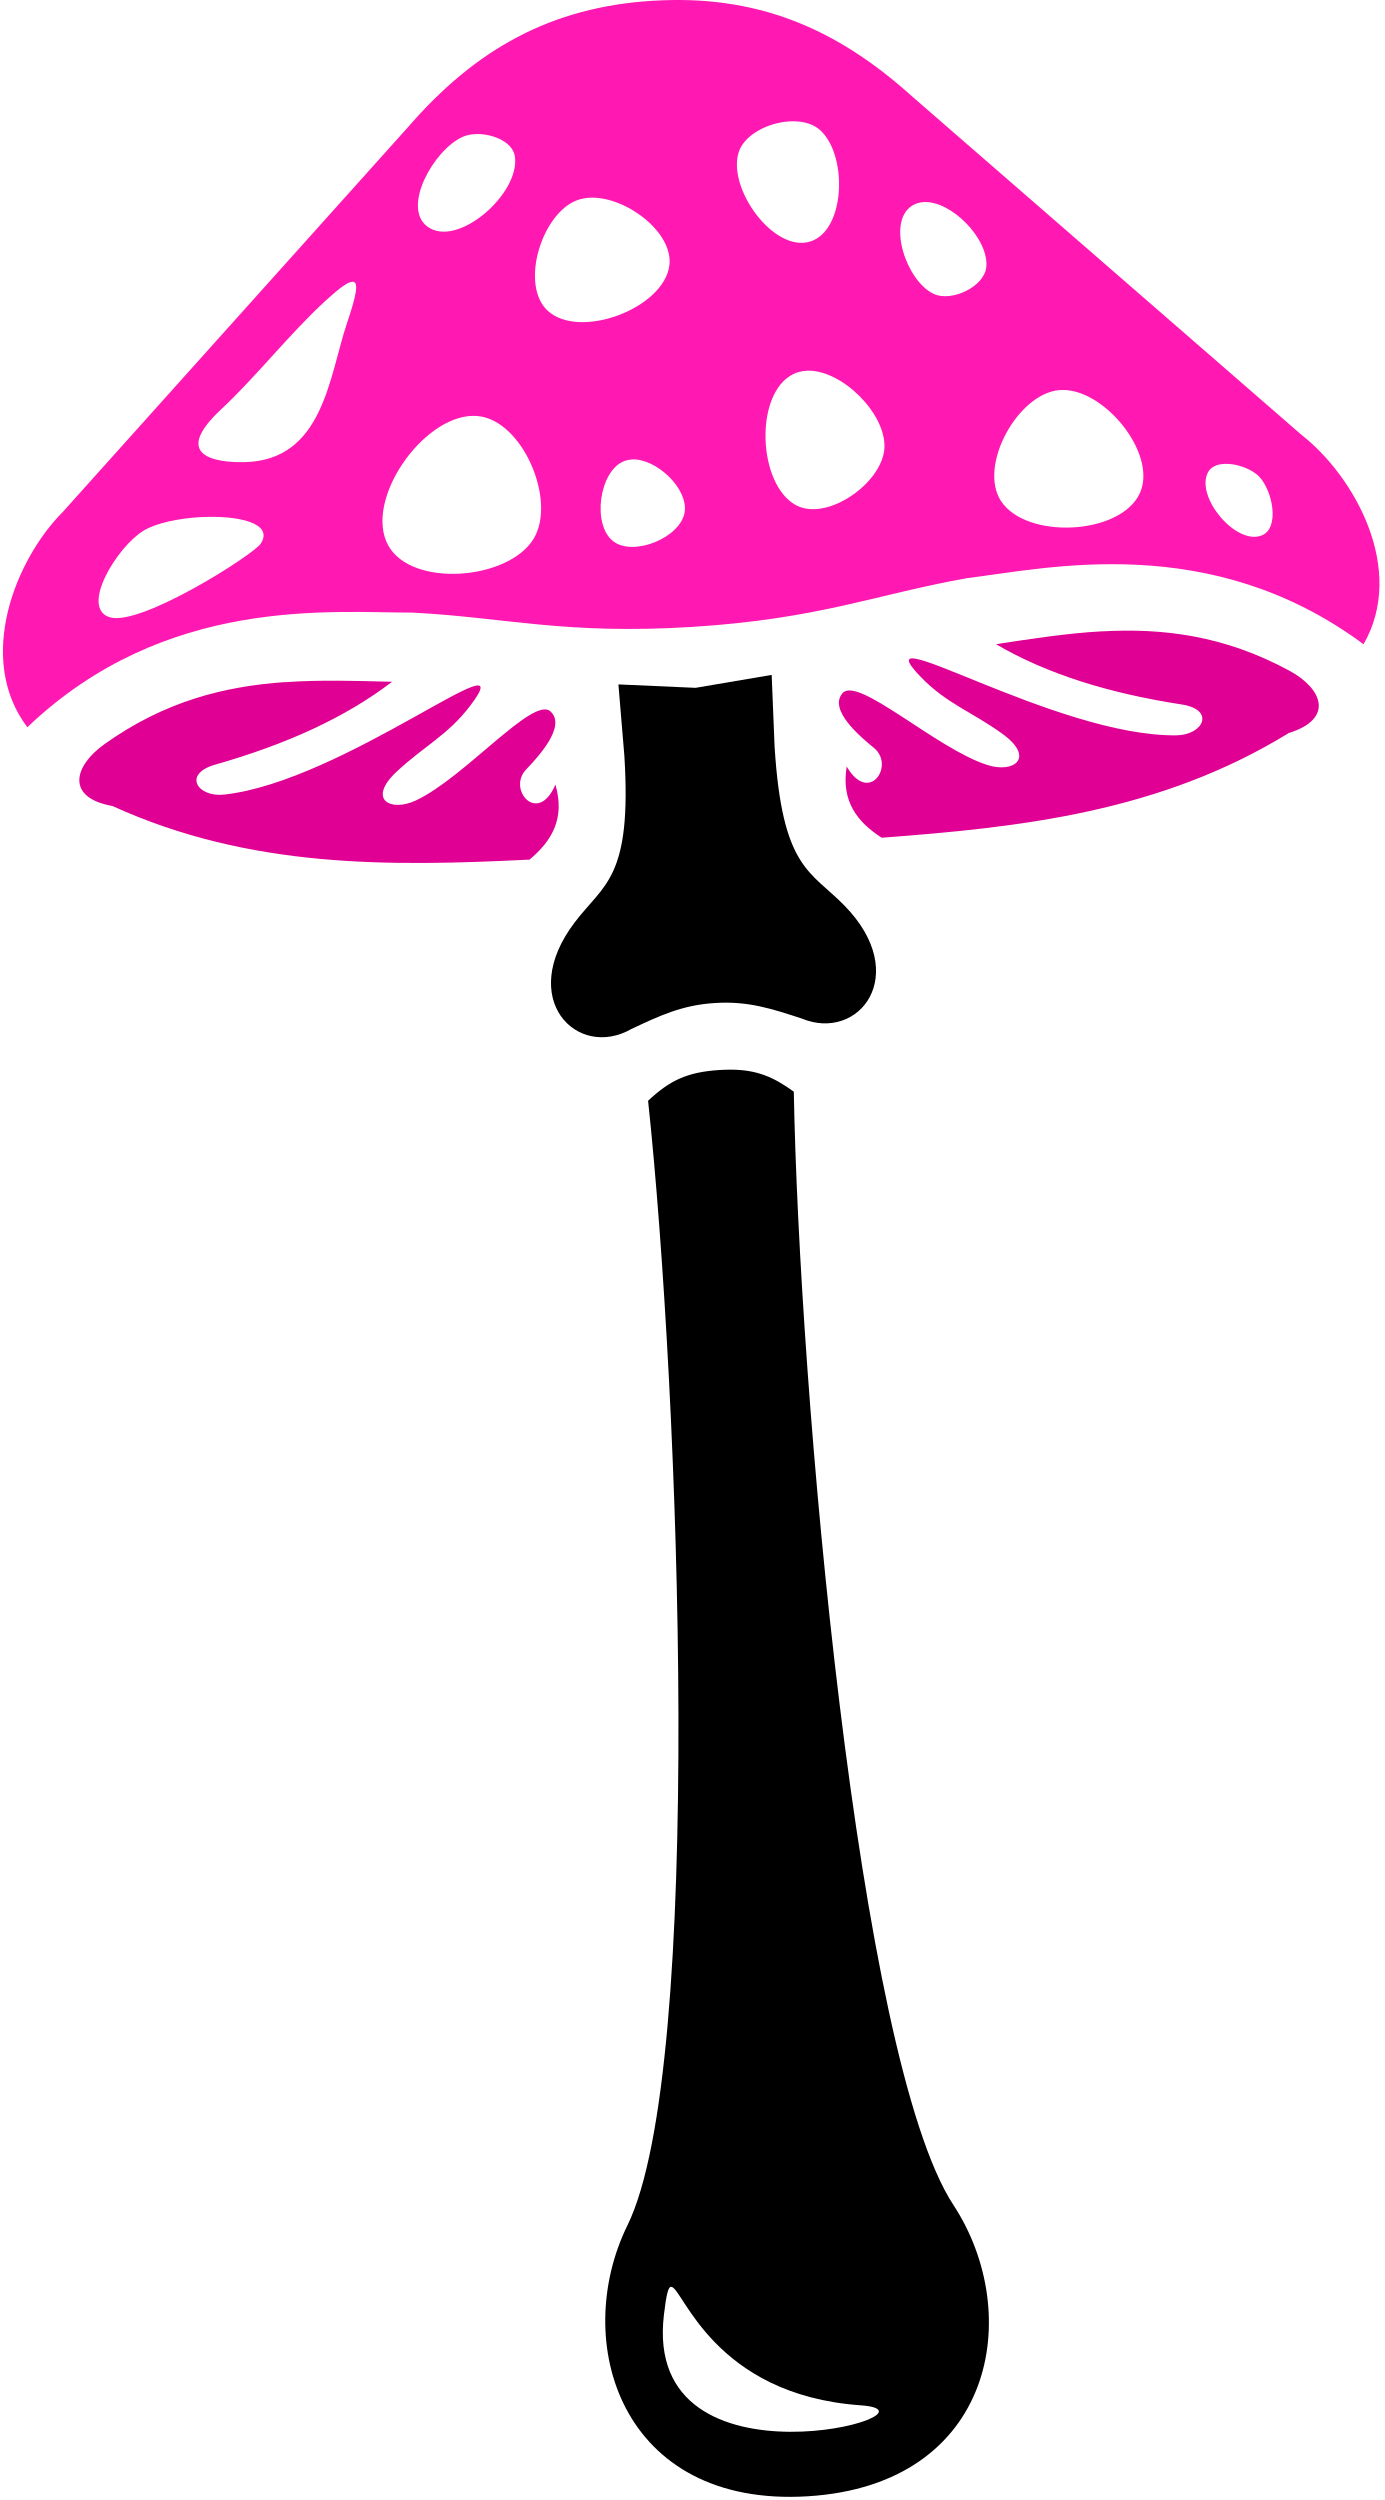
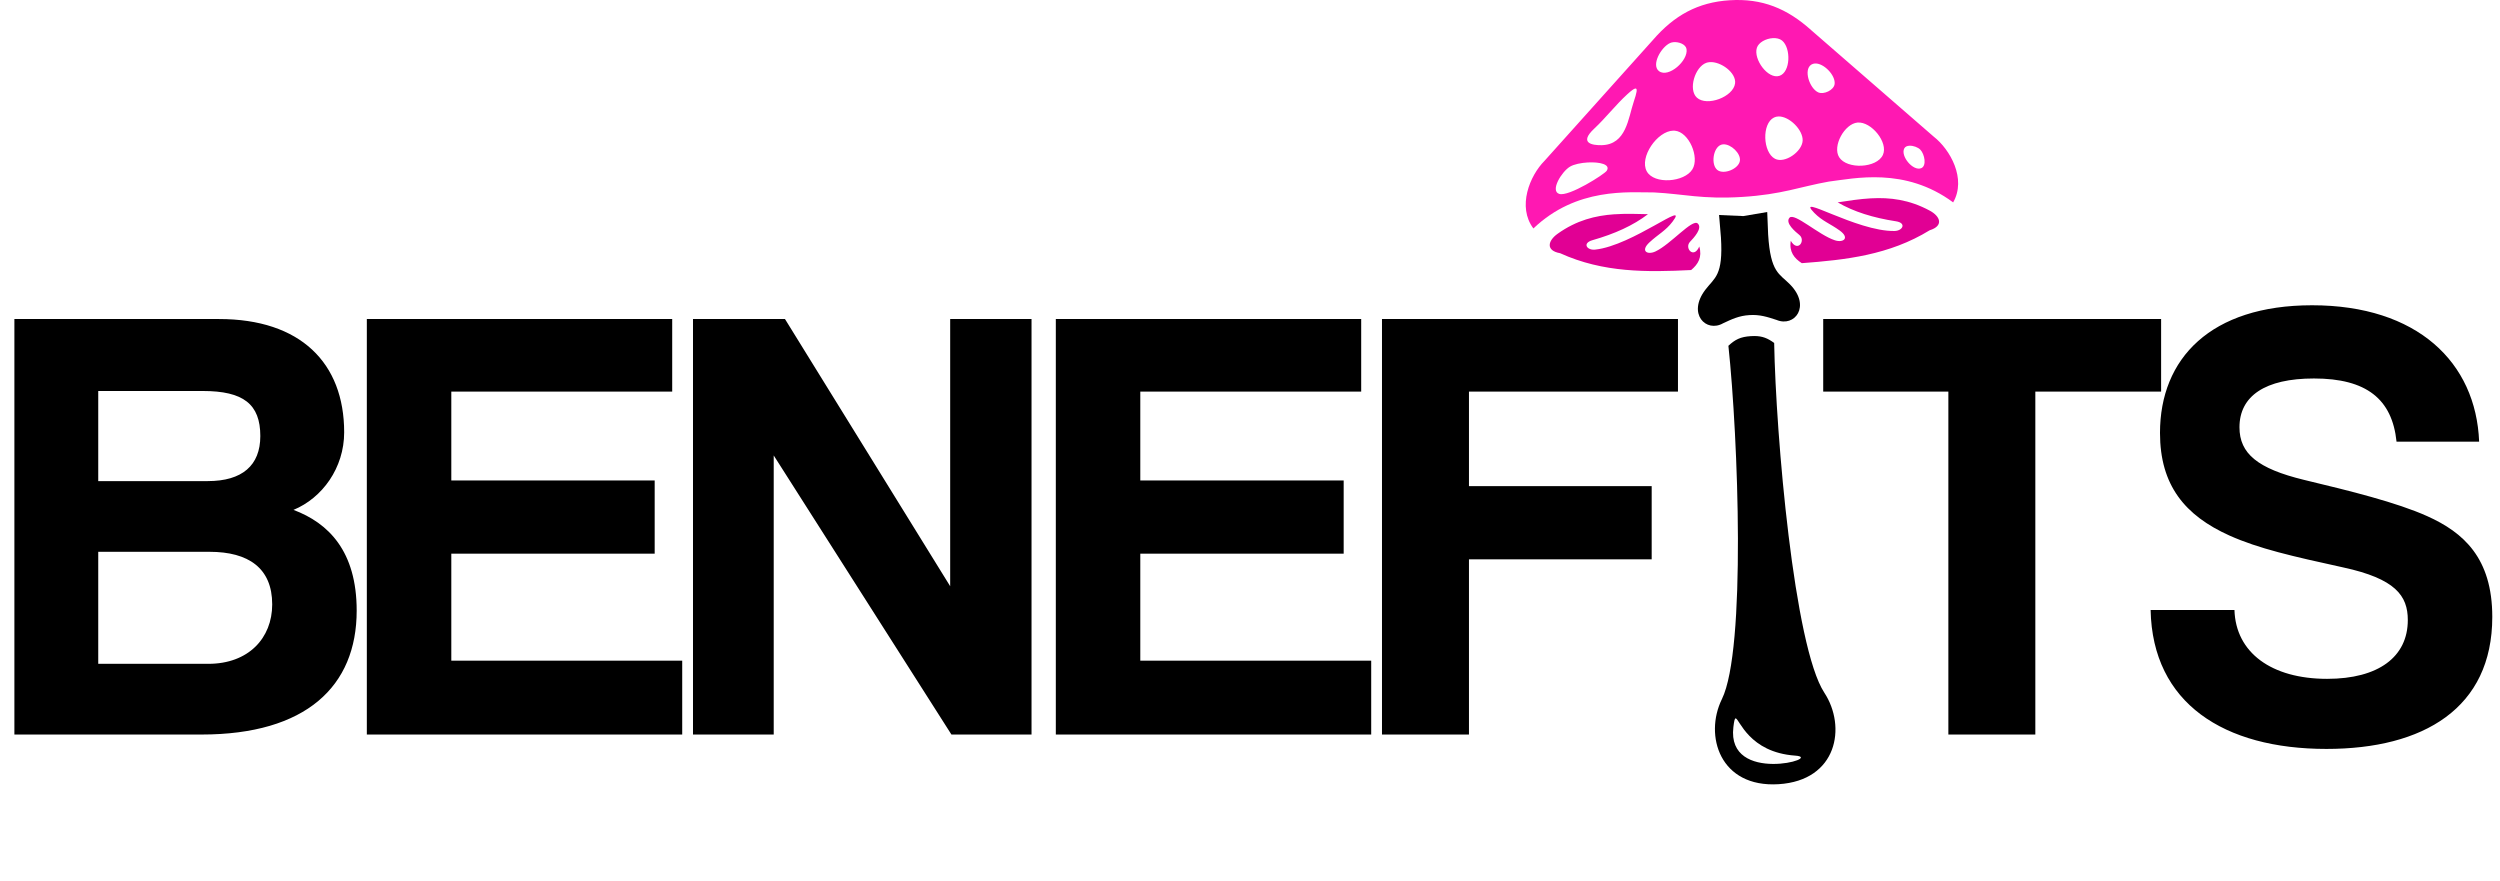
- <svg xmlns="http://www.w3.org/2000/svg" width="284" height="513" viewBox="0 0 284 513" fill="none">
-   <path d="M251.233 95.186C253.727 95.064 256.829 96.204 258.361 97.782C261.163 100.678 262.657 108.394 258.902 109.87C253.634 111.953 245.293 102.014 247.852 96.97C248.45 95.793 249.73 95.26 251.233 95.186ZM41.288 106.114C48.883 105.722 56.243 107.338 53.506 111.551C52.04 113.811 28.716 128.691 22.457 126.646C16.395 124.665 24.036 112.139 29.51 108.861C32.097 107.31 36.739 106.348 41.288 106.105V106.114ZM129.625 94.28C134.641 93.99 141.273 100.276 140.488 105.115C139.648 110.327 129.961 114.297 125.805 111.046C121.442 107.637 122.946 96.559 128.13 94.597C128.607 94.42 129.102 94.317 129.625 94.289V94.28ZM217.364 80.053C226.275 79.26 237.605 93.037 233.906 101.183C229.964 109.86 210.498 110.776 205.361 102.742C200.746 95.531 208.835 80.801 217.364 80.044V80.053ZM97.025 85.34C97.362 85.34 97.698 85.34 98.034 85.378C107.226 86.2 114.297 102.724 109.477 110.589C104.283 119.07 84.499 120.64 79.679 111.943C74.626 102.817 86.526 85.537 97.016 85.331L97.025 85.34ZM165.662 76.065C172.761 75.85 181.84 84.892 181.485 91.907C181.112 99.09 169.763 107.049 163.401 103.695C155.462 99.51 154.715 80.726 162.776 76.766C163.672 76.326 164.653 76.102 165.662 76.074V76.065ZM72.263 57.813C73.776 57.691 73.075 60.746 71.189 66.35C67.555 77.139 66.378 94.485 50.172 94.831C44.39 94.952 35.039 93.663 45.324 84.051C52.908 76.952 59.27 68.611 66.929 61.596C69.647 59.102 71.357 57.888 72.263 57.813ZM189.462 41.476C195.179 41.056 203.025 49.117 202.381 54.852C201.932 58.85 195.3 61.998 191.639 60.326C185.978 57.738 181.896 45.511 187.165 42.204C187.865 41.765 188.64 41.532 189.453 41.476H189.462ZM120.704 40.588C128.037 40.009 138.275 47.575 137.35 54.506C136.182 63.296 118.976 69.76 112.419 63.791C106.609 58.504 111.139 43.69 118.528 41.046C119.21 40.803 119.938 40.654 120.695 40.598L120.704 40.588ZM161.954 24.915C164.27 24.774 166.484 25.232 168.007 26.465C174.003 31.332 173.63 47.286 166.25 49.565C158.778 51.872 149.222 38.702 151.576 31.248C152.706 27.679 157.517 25.185 161.944 24.915H161.954ZM97.165 27.539C100.678 27.24 105.143 28.968 105.638 32.014C106.889 39.589 93.915 51.041 87.722 46.511C82.398 42.615 88.927 30.79 94.942 28.081C95.596 27.791 96.353 27.614 97.165 27.549V27.539ZM133.968 0.152C112.998 1.45 97.567 10.091 83.696 26.119L12.911 105.022C3.243 114.717 -5.079 135.052 5.607 149.232C33.947 122.171 68.013 125.749 84.565 125.702C103.695 126.683 115.772 130.27 141.955 128.645C168.137 127.019 179.683 121.966 198.542 118.622C214.963 116.623 248.328 108.851 279.798 132.203C288.644 116.819 277.874 97.67 267.076 89.236L187.071 19.702C171.323 5.514 154.939 -1.147 133.968 0.161V0.152Z" fill="#FF18B2" />
-   <path d="M126.897 140.433L128.121 155.107C129.681 180.244 123.983 181.29 117.911 189.295C105.983 205.016 118.453 217.504 129.55 211.153C135.229 208.49 139.965 206.211 146.746 205.819C153.518 205.371 158.506 207.043 164.466 208.985C176.263 213.917 187.089 199.981 173.312 185.858C166.297 178.665 160.515 178.329 158.945 153.202L158.348 138.49L142.73 141.143L126.906 140.442L126.897 140.433Z" fill="black" />
-   <path d="M226.2 129.541C218.84 129.943 211.6 131.092 204.371 132.185C214.842 138.313 227.536 142.254 242.453 144.552C249.478 145.636 246.89 150.792 241.491 150.885C216.691 151.296 175.946 125.534 189.024 138.994C194.32 144.44 199.448 146.056 205.725 150.605C212.469 155.49 208.07 158.75 202.568 156.966C192.059 153.575 176.03 138.639 172.892 142.236C169.894 145.673 176.694 151.315 179.356 153.491C183.69 157.041 178.328 165.195 173.742 157.293C172.574 164.476 175.956 168.698 180.925 171.902C209.573 169.754 238.063 166.643 264.47 150.409C273.811 147.513 271.372 141.311 264.619 137.649C251.112 130.317 238.493 128.888 226.219 129.551L226.2 129.541ZM58.467 139.966C46.202 140.825 33.863 143.805 21.365 152.753C15.116 157.228 13.472 163.682 23.093 165.401C51.302 178.254 79.96 177.806 108.655 176.395C113.185 172.612 116.015 167.998 113.97 161.011C110.392 169.418 104.059 162.001 107.926 157.938C110.29 155.453 116.342 149.008 112.942 145.972C109.383 142.787 95.326 159.591 85.321 164.261C80.081 166.709 75.308 164.019 81.398 158.339C87.059 153.052 91.953 150.82 96.531 144.758C107.842 129.794 70.6 160.394 45.94 163.056C40.569 163.636 37.365 158.844 44.194 156.891C58.709 152.753 70.824 147.27 80.455 139.9C73.141 139.714 65.818 139.471 58.467 139.985V139.966Z" fill="#E10094" />
-   <path d="M137.78 469.259C140.171 469.567 146.429 491.443 176.637 493.573C196.216 494.956 131.699 512.871 136.238 474.975C136.743 470.772 137.107 469.166 137.78 469.25V469.259ZM149.988 219.494C149.231 219.494 148.447 219.513 147.606 219.569C140.909 219.989 137.359 221.782 132.988 225.874C139.405 286.16 144.589 424.367 128.756 456.63C117.024 480.533 127.439 514.618 165.783 512.236C204.137 509.854 210.246 474.742 195.646 452.473C175.937 422.415 163.981 284.628 162.888 224.015C158.656 220.942 155.256 219.522 149.988 219.494Z" fill="black" />
+ <svg xmlns="http://www.w3.org/2000/svg" width="1633" height="575" viewBox="0 0 1633 575" fill="none">
+   <path d="M64.173 433.61H136.112C162.272 433.61 177.804 416.851 177.804 394.779C177.804 371.072 162.272 360.445 136.93 360.445H64.173V433.61ZM132.434 255.397H64.173V314.256H135.704C158.185 314.256 170.038 304.038 170.038 284.827C170.038 263.981 159.002 255.397 132.434 255.397ZM131.616 479.798H9.401V208.391H143.061C196.198 208.391 224.81 237.003 224.81 282.374C224.81 305.673 210.504 325.292 191.702 333.059C214.592 341.642 232.985 360.036 232.985 398.867C232.985 448.325 199.877 479.798 131.616 479.798ZM445.622 479.798H239.614V208.391H439.082V255.806H294.795V313.848H427.638V361.671H294.795V431.566H445.622V479.798ZM673.795 479.798H621.476L505.392 297.498V479.798H452.664V208.391H512.749L620.658 382.926V208.391H673.795V479.798ZM895.671 479.798H689.663V208.391H889.131V255.806H744.843V313.848H877.686V361.671H744.843V431.566H895.671V479.798ZM1078.88 365.35H959.528V479.798H902.712V208.391H1096.05V255.806H959.528V317.526H1078.88V365.35ZM1329.48 479.798H1272.67V255.806H1190.92V208.391H1411.64V255.806H1329.48V479.798ZM1619.37 288.505H1565.42C1562.56 260.711 1545.8 247.222 1511.47 247.222C1479.58 247.222 1462.82 258.667 1462.82 279.104C1462.82 296.271 1474.68 306.081 1504.93 313.439C1535.58 320.796 1565.42 328.154 1585.45 337.146C1609.16 347.773 1627.96 364.532 1627.96 402.954C1627.96 462.631 1583 489.199 1519.64 489.199C1452.61 489.199 1406.01 459.361 1404.78 398.458H1459.55C1460.37 426.253 1483.67 443.42 1520.05 443.42C1553.57 443.42 1572.78 429.114 1572.78 404.998C1572.78 389.057 1564.6 378.021 1530.68 370.663C1497.16 363.306 1475.5 358.401 1456.28 349.817C1427.26 336.737 1410.91 317.118 1410.91 282.783C1410.91 234.142 1444.02 199.399 1510.24 199.399C1578.91 199.399 1617.33 236.595 1619.37 288.505Z" fill="black" />
+   <path d="M1247.23 95.186C1249.73 95.064 1252.83 96.204 1254.36 97.782C1257.16 100.678 1258.66 108.394 1254.9 109.87C1249.63 111.953 1241.29 102.014 1243.85 96.97C1244.45 95.793 1245.73 95.26 1247.23 95.186ZM1037.29 106.114C1044.88 105.722 1052.24 107.338 1049.51 111.551C1048.04 113.811 1024.72 128.691 1018.46 126.646C1012.4 124.665 1020.04 112.139 1025.51 108.861C1028.1 107.31 1032.74 106.348 1037.29 106.105V106.114ZM1125.62 94.28C1130.64 93.99 1137.27 100.276 1136.49 105.115C1135.65 110.327 1125.96 114.297 1121.8 111.046C1117.44 107.637 1118.95 96.559 1124.13 94.597C1124.61 94.42 1125.1 94.317 1125.62 94.289V94.28ZM1213.36 80.053C1222.27 79.26 1233.61 93.037 1229.91 101.183C1225.96 109.86 1206.5 110.776 1201.36 102.742C1196.75 95.531 1204.84 80.801 1213.36 80.044V80.053ZM1093.03 85.34C1093.36 85.34 1093.7 85.34 1094.03 85.378C1103.23 86.2 1110.3 102.724 1105.48 110.589C1100.28 119.07 1080.5 120.64 1075.68 111.943C1070.63 102.817 1082.53 85.537 1093.02 85.331L1093.03 85.34ZM1161.66 76.065C1168.76 75.85 1177.84 84.892 1177.49 91.907C1177.11 99.09 1165.76 107.049 1159.4 103.695C1151.46 99.51 1150.71 80.726 1158.78 76.766C1159.67 76.326 1160.65 76.102 1161.66 76.074V76.065ZM1068.26 57.813C1069.78 57.691 1069.08 60.746 1067.19 66.35C1063.55 77.139 1062.38 94.485 1046.17 94.831C1040.39 94.952 1031.04 93.663 1041.32 84.051C1048.91 76.952 1055.27 68.611 1062.93 61.596C1065.65 59.102 1067.36 57.888 1068.26 57.813ZM1185.46 41.476C1191.18 41.056 1199.03 49.117 1198.38 54.852C1197.93 58.85 1191.3 61.998 1187.64 60.326C1181.98 57.738 1177.9 45.511 1183.16 42.204C1183.87 41.765 1184.64 41.532 1185.45 41.476H1185.46ZM1116.7 40.588C1124.04 40.009 1134.27 47.575 1133.35 54.506C1132.18 63.296 1114.98 69.76 1108.42 63.791C1102.61 58.504 1107.14 43.69 1114.53 41.046C1115.21 40.803 1115.94 40.654 1116.7 40.598L1116.7 40.588ZM1157.95 24.915C1160.27 24.774 1162.48 25.232 1164.01 26.465C1170 31.332 1169.63 47.286 1162.25 49.565C1154.78 51.872 1145.22 38.702 1147.58 31.248C1148.71 27.679 1153.52 25.185 1157.94 24.915H1157.95ZM1093.17 27.539C1096.68 27.24 1101.14 28.968 1101.64 32.014C1102.89 39.589 1089.91 51.041 1083.72 46.511C1078.4 42.615 1084.93 30.79 1090.94 28.081C1091.6 27.791 1092.35 27.614 1093.17 27.549V27.539ZM1129.97 0.152C1109 1.45 1093.57 10.091 1079.7 26.119L1008.91 105.022C999.243 114.717 990.921 135.052 1001.61 149.232C1029.95 122.171 1064.01 125.749 1080.56 125.702C1099.69 126.683 1111.77 130.27 1137.95 128.645C1164.14 127.019 1175.68 121.966 1194.54 118.622C1210.96 116.623 1244.33 108.851 1275.8 132.203C1284.64 116.819 1273.87 97.67 1263.08 89.236L1183.07 19.702C1167.32 5.514 1150.94 -1.147 1129.97 0.161V0.152Z" fill="#FF18B2" />
+   <path d="M1122.9 140.433L1124.12 155.107C1125.68 180.244 1119.98 181.29 1113.91 189.295C1101.98 205.016 1114.45 217.504 1125.55 211.153C1131.23 208.49 1135.96 206.211 1142.75 205.819C1149.52 205.371 1154.51 207.043 1160.47 208.985C1172.26 213.917 1183.09 199.981 1169.31 185.858C1162.3 178.665 1156.51 178.329 1154.95 153.202L1154.35 138.49L1138.73 141.143L1122.91 140.442L1122.9 140.433Z" fill="black" />
+   <path d="M1222.2 129.541C1214.84 129.943 1207.6 131.092 1200.37 132.185C1210.84 138.313 1223.54 142.254 1238.45 144.552C1245.48 145.636 1242.89 150.792 1237.49 150.885C1212.69 151.296 1171.95 125.534 1185.02 138.994C1190.32 144.44 1195.45 146.056 1201.73 150.605C1208.47 155.49 1204.07 158.75 1198.57 156.966C1188.06 153.575 1172.03 138.639 1168.89 142.236C1165.89 145.673 1172.69 151.315 1175.36 153.491C1179.69 157.041 1174.33 165.195 1169.74 157.293C1168.57 164.476 1171.96 168.698 1176.93 171.902C1205.57 169.754 1234.06 166.643 1260.47 150.409C1269.81 147.513 1267.37 141.311 1260.62 137.649C1247.11 130.317 1234.49 128.888 1222.22 129.551L1222.2 129.541ZM1054.47 139.966C1042.2 140.825 1029.86 143.805 1017.36 152.753C1011.12 157.228 1009.47 163.682 1019.09 165.401C1047.3 178.254 1075.96 177.806 1104.65 176.395C1109.19 172.612 1112.02 167.998 1109.97 161.011C1106.39 169.418 1100.06 162.001 1103.93 157.938C1106.29 155.453 1112.34 149.008 1108.94 145.972C1105.38 142.787 1091.33 159.591 1081.32 164.261C1076.08 166.709 1071.31 164.019 1077.4 158.339C1083.06 153.052 1087.95 150.82 1092.53 144.758C1103.84 129.794 1066.6 160.394 1041.94 163.056C1036.57 163.636 1033.37 158.844 1040.19 156.891C1054.71 152.753 1066.82 147.27 1076.45 139.9C1069.14 139.714 1061.82 139.471 1054.47 139.985V139.966Z" fill="#E10094" />
+   <path d="M1133.78 469.259C1136.17 469.567 1142.43 491.443 1172.64 493.573C1192.22 494.956 1127.7 512.871 1132.24 474.975C1132.74 470.772 1133.11 469.166 1133.78 469.25V469.259ZM1145.99 219.494C1145.23 219.494 1144.45 219.513 1143.61 219.569C1136.91 219.989 1133.36 221.782 1128.99 225.874C1135.4 286.16 1140.59 424.367 1124.76 456.63C1113.02 480.533 1123.44 514.618 1161.78 512.236C1200.14 509.854 1206.25 474.742 1191.65 452.473C1171.94 422.415 1159.98 284.628 1158.89 224.015C1154.66 220.942 1151.26 219.522 1145.99 219.494Z" fill="black" />
</svg>
